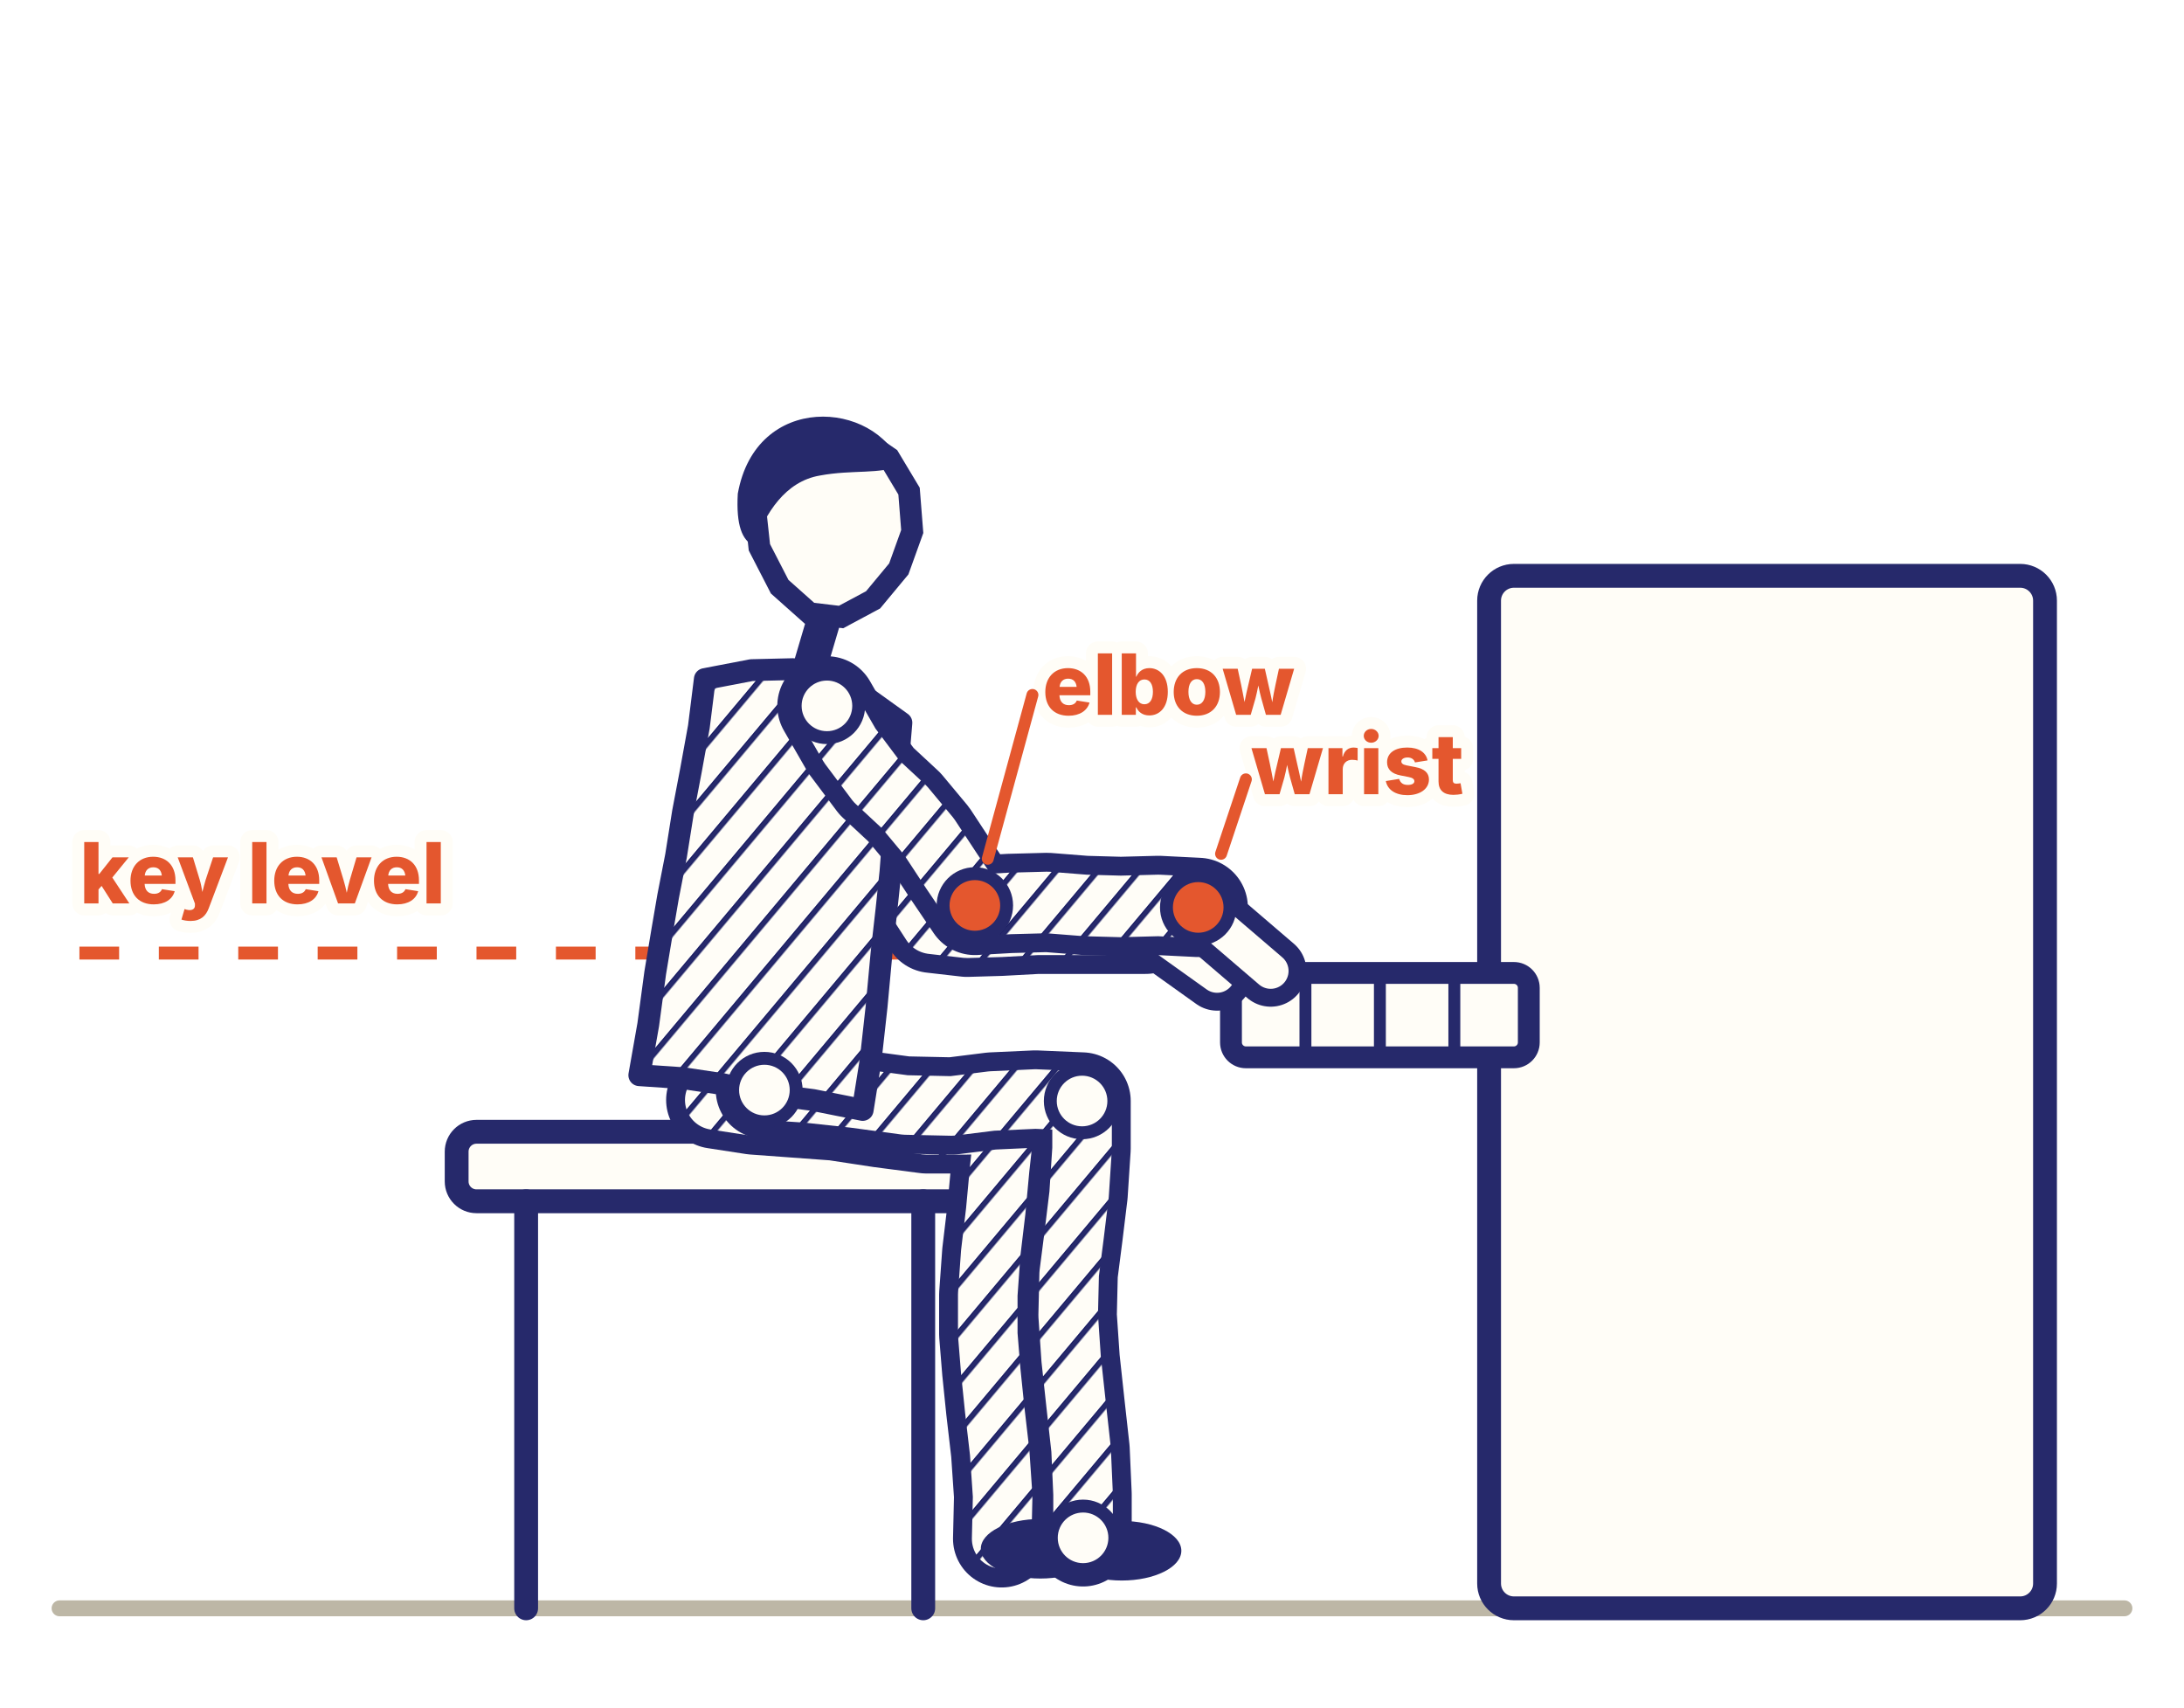
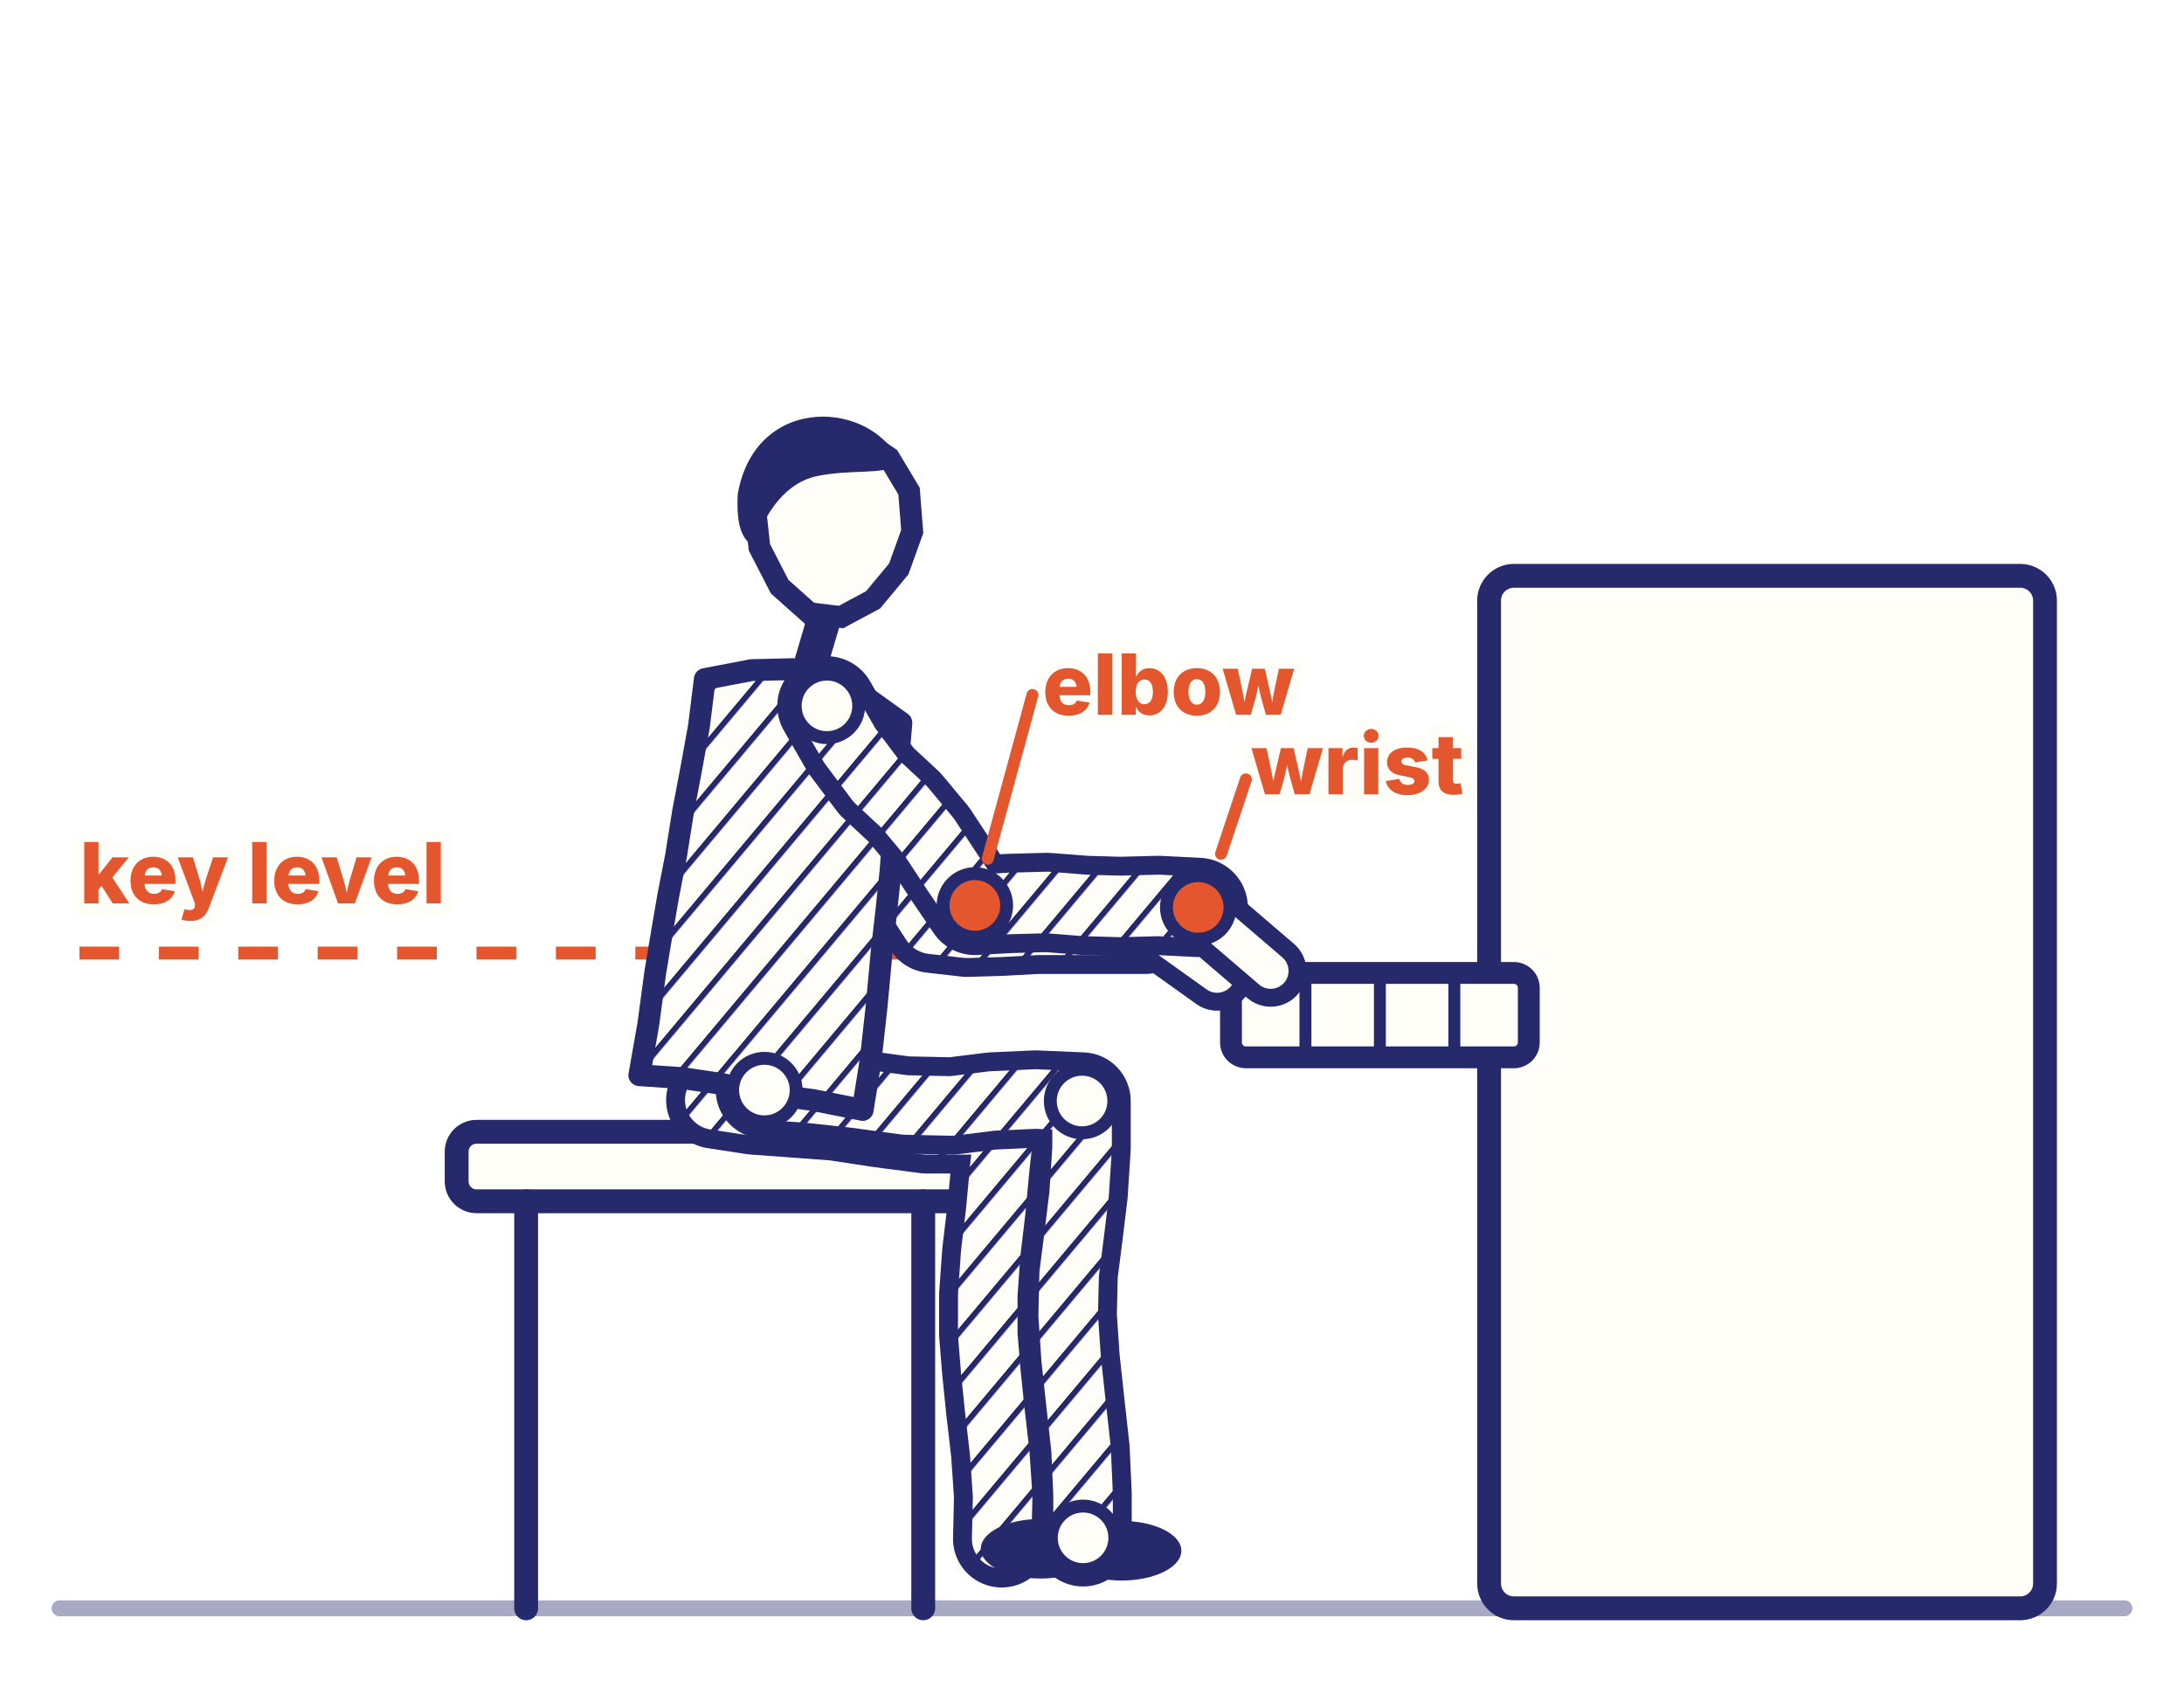
<svg xmlns="http://www.w3.org/2000/svg" viewBox="0 0 220 172" width="440" height="344">
  <defs>
    <pattern id="hpsit20" width="3.2" height="3.2" patternUnits="userSpaceOnUse" patternTransform="rotate(40)">
      <rect width="3.2" height="3.2" fill="#fffdf7" />
      <line x1="0" y1="0" x2="0" y2="3.2" stroke="#26296b" stroke-width="1.15" />
    </pattern>
  </defs>
-   <line x1="6.0" y1="162.0" x2="214.0" y2="162.0" stroke="#bdb7a6" stroke-width="1.6" stroke-linecap="round" />
+   <line x1="6.0" y1="162.0" x2="214.0" y2="162.0" stroke="rgba(38,41,107,0.4)" stroke-width="1.6" stroke-linecap="round" />
  <text stroke="#fffdf7" stroke-width="2.4" stroke-linejoin="round" paint-order="stroke" x="8" y="91" font-size="8.5" font-weight="800" fill="#e4572e" font-family="Inter,sans-serif">key level</text>
  <line x1="8" y1="96" x2="122" y2="96" stroke="#e4572e" stroke-width="1.3" stroke-dasharray="4 4" />
  <rect x="46" y="114" width="54" height="7" rx="2" fill="#fffdf7" stroke="#26296b" stroke-width="2.4" />
  <line x1="53.0" y1="121.0" x2="53.0" y2="162.0" stroke="#26296b" stroke-width="2.4" stroke-linecap="round" />
  <line x1="93.0" y1="121.0" x2="93.0" y2="162.0" stroke="#26296b" stroke-width="2.4" stroke-linecap="round" />
  <rect x="150" y="58" width="56" height="104" rx="2.5" fill="#fffdf7" stroke="#26296b" stroke-width="2.4" />
  <rect x="124" y="98" width="30" height="8.5" rx="1.5" fill="#fffdf7" stroke="#26296b" stroke-width="2.2" />
  <line x1="131.5" y1="98.0" x2="131.5" y2="106.5" stroke="#26296b" stroke-width="1.2" stroke-linecap="round" />
  <line x1="139.0" y1="98.0" x2="139.0" y2="106.5" stroke="#26296b" stroke-width="1.2" stroke-linecap="round" />
  <line x1="146.5" y1="98.0" x2="146.5" y2="106.5" stroke="#26296b" stroke-width="1.2" stroke-linecap="round" />
  <g data-who="girl" display="none">
    <path d="M72 110.8l3.9.6 4.1.3 4.1.3 4.6.7 4.6.6 4 0 3.9-.1-.5 4.5-.4 4.3-.5 4.2-.3 4.2 0 4 .3 3.7 .4 3.9 .5 4.3 .3 4.4-.1 4.3" fill="none" stroke="#26296b" stroke-width="9.8" stroke-linecap="round" stroke-linejoin="round" />
    <path d="M72 110.8l3.9.6 4.1.3 4.1.3 4.6.7 4.6.6 4 0 3.9-.1-.5 4.5-.4 4.3-.5 4.2-.3 4.2 0 4 .3 3.7 .4 3.9 .5 4.3 .3 4.4-.1 4.3" fill="none" stroke="url(#hpsit20)" stroke-width="6.0" stroke-linecap="round" stroke-linejoin="round" />
    <path d="M72 110.8l3.9.6 4.1.3 4.1.3 4.6.7 4.6.6 4 0 3.9-.1-.5 4.5-.4 4.3-.5 4.2-.3 4.2 0 4 .3 3.7 .4 3.9 .5 4.3 .3 4.4-.1 4.3" fill="none" stroke="#fffdf7" stroke-width="5" stroke-linecap="round" stroke-linejoin="round" />
    <path d="M100.4 120.3l-.5 4.4-.3 4.5-.1 4.2 .2 4 .4 4 .6 4.5 .3 4.5-.1 4.6" fill="none" stroke="#26296b" stroke-width="10.2" stroke-linecap="round" stroke-linejoin="round" />
    <path d="M100.4 120.3l-.5 4.4-.3 4.5-.1 4.2 .2 4 .4 4 .6 4.5 .3 4.5-.1 4.6" fill="none" stroke="url(#hpsit20)" stroke-width="6.4" stroke-linecap="round" stroke-linejoin="round" />
    <g transform="translate(0.8 0)">
      <ellipse cx="104.0" cy="156.0" rx="6" ry="3" fill="#26296b" />
    </g>
    <path d="M79.8 72.3l1.9 3.8 2.2 4 2.5 3.3 2.6 2.8 2.5 3.1 2.4 3.7 3.5.4 3.4-.1 3.7-.2 3.7 0 3.5 0 3.7 0" fill="none" stroke="#26296b" stroke-width="10.0" stroke-linecap="round" stroke-linejoin="round" />
    <path d="M79.8 72.3l1.9 3.8 2.2 4 2.5 3.3 2.6 2.8 2.5 3.1 2.4 3.7 3.5.4 3.4-.1 3.7-.2 3.7 0 3.5 0 3.7 0" fill="none" stroke="url(#hpsit20)" stroke-width="6.2" stroke-linecap="round" stroke-linejoin="round" />
    <path d="M79.8 72.3l1.9 3.8 2.2 4 2.5 3.3 2.6 2.8 2.5 3.1 2.4 3.7 3.5.4 3.4-.1 3.7-.2 3.7 0 3.5 0 3.7 0" fill="none" stroke="#fffdf7" stroke-width="5.2" stroke-linecap="round" stroke-linejoin="round" />
    <g transform="translate(-0.4 -0.8)">
      <polyline points="116.0,94.0 123.0,99.0" fill="none" stroke="#26296b" stroke-width="7.2" stroke-linecap="round" stroke-linejoin="round" />
    </g>
    <g transform="translate(-0.4 -0.8)">
      <polyline points="116.0,94.0 123.0,99.0" fill="none" stroke="url(#hpsit20)" stroke-width="3.4" stroke-linecap="round" stroke-linejoin="round" />
    </g>
    <g transform="translate(-0.4 -0.8)">
      <polyline points="116.0,94.0 123.0,99.0" fill="none" stroke="#fffdf7" stroke-width="3.6" stroke-linecap="round" stroke-linejoin="round" />
    </g>
    <path d="M77 109.8l4.4.3 4.6.5 5.2.7 4.7.1 4-.5 4.4-.2 4.7.2 0 4.8-.3 4.6-.5 4.1-.5 3.9-.1 4.2 .3 4.4 .5 4.6 .5 4.5 .2 4.5 0 4.4" fill="none" stroke="#26296b" stroke-width="9.8" stroke-linecap="round" stroke-linejoin="round" />
    <path d="M77 109.8l4.4.3 4.6.5 5.2.7 4.7.1 4-.5 4.4-.2 4.7.2 0 4.8-.3 4.6-.5 4.1-.5 3.9-.1 4.2 .3 4.4 .5 4.6 .5 4.5 .2 4.5 0 4.4" fill="none" stroke="url(#hpsit20)" stroke-width="6.0" stroke-linecap="round" stroke-linejoin="round" />
    <path d="M77 109.8l4.4.3 4.6.5 5.2.7 4.7.1 4-.5 4.4-.2 4.7.2 0 4.8-.3 4.6-.5 4.1-.5 3.9-.1 4.2 .3 4.4 .5 4.6 .5 4.5 .2 4.5 0 4.4" fill="none" stroke="#fffdf7" stroke-width="5" stroke-linecap="round" stroke-linejoin="round" />
    <path d="M108.8 118.5l-.4 4-.5 3.6-.3 3.8 .1 4 .3 4.2 .5 4.2 .4 4.3 .2 4.2 0 4.1" fill="none" stroke="#26296b" stroke-width="10.2" stroke-linecap="round" stroke-linejoin="round" />
    <path d="M108.8 118.5l-.4 4-.5 3.6-.3 3.8 .1 4 .3 4.2 .5 4.2 .4 4.3 .2 4.2 0 4.1" fill="none" stroke="url(#hpsit20)" stroke-width="6.4" stroke-linecap="round" stroke-linejoin="round" />
    <g transform="translate(1 0.2)">
      <ellipse cx="112.0" cy="156.0" rx="6" ry="3" fill="#26296b" />
    </g>
    <path d="M71 68.4l-.6 4.8-.8 4.4-.8 4.2-.7 4.4-.8 4.1-.6 3.5-.7 4.2-.7 5.2-.9 5.1 4.4.3 4 .6 4.5 1 4.6.6 5 1 .8-5 .6-5.4 .5-5.4 .5-4.4 .4-3.8 .3-3.9 .3-3.9 .2-3.6 .3-3.6-3.9-2.8-3.6-1.9-3.4-.7-4.2.1z" fill="#fffdf7" stroke="#26296b" stroke-width="2.2" stroke-linejoin="round" />
    <path d="M63.9 108.3l.8-4.4 .6-4.6 .7-4.1 .6-3.3 .8-3.5 .8-4.1 1.8-3.3 2-3.1 2-3.4 1.9-4 3.8.4 3.2.4 3.3 1.1 .9 3.9 1 3.5 1 3.2 1 3.2 .7 3.5 .8 3.6 .8 3.8 .9 4.2-.3 5.2-.7 4.9-.9 4.3-.8 4.3-3.6 1-3.2.7-3.2-2.2-3.5-1.8-3.6-2.3-3.2-2.8-2.9-2.4z" fill="url(#hpsit20)" stroke="#26296b" stroke-width="2.2" stroke-linejoin="round" />
    <g transform="translate(-0.1 0.1)">
      <line x1="90.4" y1="104.8" x2="82.4" y2="104.6" stroke="#fffdf7" stroke-width="1.3" stroke-linecap="round" />
    </g>
    <g transform="translate(-0.4 0.2)">
      <line x1="90.3" y1="108.6" x2="82.3" y2="108.3" stroke="#fffdf7" stroke-width="1.3" stroke-linecap="round" />
    </g>
    <g transform="translate(-0.8 0.2)">
      <line x1="90.1" y1="112.2" x2="82.1" y2="111.9" stroke="#fffdf7" stroke-width="1.3" stroke-linecap="round" />
    </g>
    <g transform="translate(-1.1 0.5)">
      <line x1="90.0" y1="116.0" x2="82.0" y2="115.7" stroke="#fffdf7" stroke-width="1.3" stroke-linecap="round" />
    </g>
    <path d="M83.3 71.1l2.3 4 2.7 3.6 2.8 2.6 2.5 3 2.3 3.5 2.3 3.4 3.5-.2 3.8-.1 3.8.3 3.6.1 3.8-.1 4 .2" fill="none" stroke="#26296b" stroke-width="10.0" stroke-linecap="round" stroke-linejoin="round" />
    <path d="M83.3 71.1l2.3 4 2.7 3.6 2.8 2.6 2.5 3 2.3 3.5 2.3 3.4 3.5-.2 3.8-.1 3.8.3 3.6.1 3.8-.1 4 .2" fill="none" stroke="url(#hpsit20)" stroke-width="6.2" stroke-linecap="round" stroke-linejoin="round" />
    <path d="M83.3 71.1l2.3 4 2.7 3.6 2.8 2.6 2.5 3 2.3 3.5 2.3 3.4 3.5-.2 3.8-.1 3.8.3 3.6.1 3.8-.1 4 .2" fill="none" stroke="#fffdf7" stroke-width="5.2" stroke-linecap="round" stroke-linejoin="round" />
    <g transform="translate(0 -0.2)">
      <polyline points="121.0,92.0 128.0,98.0" fill="none" stroke="#26296b" stroke-width="7.2" stroke-linecap="round" stroke-linejoin="round" />
    </g>
    <g transform="translate(0 -0.2)">
      <polyline points="121.0,92.0 128.0,98.0" fill="none" stroke="url(#hpsit20)" stroke-width="3.4" stroke-linecap="round" stroke-linejoin="round" />
    </g>
    <g transform="translate(0 -0.2)">
      <polyline points="121.0,92.0 128.0,98.0" fill="none" stroke="#fffdf7" stroke-width="3.6" stroke-linecap="round" stroke-linejoin="round" />
    </g>
    <g transform="translate(0.4 -0.2)">
      <line x1="83.1" y1="60.9" x2="81.0" y2="68.0" stroke="#26296b" stroke-width="3.4" stroke-linecap="round" />
    </g>
    <g transform="translate(0.9 0.2)">
      <path d="M80.2,67.9 Q72.6,67.6 73.7,73.8 Q79.0,73.2 80.2,67.9 Z" fill="#fffdf7" stroke="#26296b" stroke-width="1.1" stroke-linejoin="round" />
    </g>
    <g transform="translate(0.1 0.4)">
      <path d="M81.8,68.1 Q89.3,69.6 86.8,75.3 Q81.8,73.5 81.8,68.1 Z" fill="#fffdf7" stroke="#26296b" stroke-width="1.1" stroke-linejoin="round" />
    </g>
    <g transform="translate(0.6 0.2)">
      <path d="M80.5,72.6 l-3.2,-2.2 l-0.4,3.6 Z M80.5,72.6 l3.6,-1.4 l-0.4,3.6 Z" fill="#fffdf7" stroke="#26296b" stroke-width="1" stroke-linejoin="round" />
    </g>
    <g transform="translate(84.0 53.0) rotate(6.8) scale(1 1)">
      <path d="M-8.1 -0.9l.9 3.9 2.5 3.7 3.3 2.3 3.2 0 3-2.1 2.2-3.4 .9-3.9-.8-4-2.4-3.1-3.2-1.7-3.4-.1-3.1 1.6-2.3 2.9z" fill="#fffdf7" stroke="#26296b" stroke-width="2.2" />
      <g transform="translate(0.2 -0.7)">
        <path d="M4.6,-8.6 C-2,-13 -11.6,-9 -11.2,1 C-11,8 -11.8,16 -12.6,23.4 C-9.8,25 -6.2,24.8 -3.6,23.4 C-4.6,15 -4.8,8 -3.8,2.2 C-3,-2.2 0,-5.4 5.8,-5.8 Z" fill="#26296b" />
      </g>
      <g transform="translate(-0.3 -0.3)">
        <path d="M1.9,-10.4 C-0.4,-7.8 -2.4,-4.2 -3.4,0.4 L-5.9,0 C-4.9,-5 -2.6,-8.8 -0.4,-11.6 Z" fill="#fffdf7" stroke="#26296b" stroke-width="1.1" stroke-linejoin="round" />
      </g>
    </g>
  </g>
  <g data-who="boy">
    <path d="M72 110.8l3.9.6 4.1.3 4.1.3 4.6.7 4.6.6 4 0 3.9-.1-.5 4.5-.4 4.3-.5 4.2-.3 4.2 0 4 .3 3.7 .4 3.9 .5 4.3 .3 4.4-.1 4.3" fill="none" stroke="#26296b" stroke-width="9.8" stroke-linecap="round" stroke-linejoin="round" />
    <path d="M72 110.8l3.9.6 4.1.3 4.1.3 4.6.7 4.6.6 4 0 3.9-.1-.5 4.5-.4 4.3-.5 4.2-.3 4.2 0 4 .3 3.7 .4 3.9 .5 4.3 .3 4.4-.1 4.3" fill="none" stroke="url(#hpsit20)" stroke-width="6.0" stroke-linecap="round" stroke-linejoin="round" />
    <g transform="translate(0.8 0)">
      <ellipse cx="104.0" cy="156.0" rx="6" ry="3" fill="#26296b" />
    </g>
    <path d="M79.8 72.3l1.9 3.8 2.2 4 2.5 3.3 2.6 2.8 2.5 3.1 2.4 3.7 3.5.4 3.4-.1 3.7-.2 3.7 0 3.5 0 3.7 0" fill="none" stroke="#26296b" stroke-width="10.0" stroke-linecap="round" stroke-linejoin="round" />
    <path d="M79.8 72.3l1.9 3.8 2.2 4 2.5 3.3 2.6 2.8 2.5 3.1 2.4 3.7 3.5.4 3.4-.1 3.7-.2 3.7 0 3.5 0 3.7 0" fill="none" stroke="url(#hpsit20)" stroke-width="6.2" stroke-linecap="round" stroke-linejoin="round" />
    <g transform="translate(-0.4 -0.8)">
      <polyline points="116.0,94.0 123.0,99.0" fill="none" stroke="#26296b" stroke-width="7.2" stroke-linecap="round" stroke-linejoin="round" />
    </g>
    <g transform="translate(-0.4 -0.8)">
      <polyline points="116.0,94.0 123.0,99.0" fill="none" stroke="url(#hpsit20)" stroke-width="3.4" stroke-linecap="round" stroke-linejoin="round" />
    </g>
    <g transform="translate(-0.4 -0.8)">
      <polyline points="116.0,94.0 123.0,99.0" fill="none" stroke="#fffdf7" stroke-width="3.6" stroke-linecap="round" stroke-linejoin="round" />
    </g>
    <path d="M77 109.8l4.4.3 4.6.5 5.2.7 4.7.1 4-.5 4.4-.2 4.7.2 0 4.8-.3 4.6-.5 4.1-.5 3.9-.1 4.2 .3 4.4 .5 4.6 .5 4.5 .2 4.5 0 4.4" fill="none" stroke="#26296b" stroke-width="9.8" stroke-linecap="round" stroke-linejoin="round" />
    <path d="M77 109.8l4.4.3 4.6.5 5.2.7 4.7.1 4-.5 4.4-.2 4.7.2 0 4.8-.3 4.6-.5 4.1-.5 3.9-.1 4.2 .3 4.4 .5 4.6 .5 4.5 .2 4.5 0 4.4" fill="none" stroke="url(#hpsit20)" stroke-width="6.0" stroke-linecap="round" stroke-linejoin="round" />
    <g transform="translate(1 0.2)">
      <ellipse cx="112.0" cy="156.0" rx="6" ry="3" fill="#26296b" />
    </g>
    <path d="M71 68.4l-.6 4.8-.8 4.4-.8 4.2-.7 4.4-.8 4.1-.6 3.5-.7 4.2-.7 5.2-.9 5.1 4.4.3 4 .6 4.5 1 4.6.6 5 1 .8-5 .6-5.4 .5-5.4 .5-4.4 .4-3.8 .3-3.9 .3-3.9 .2-3.6 .3-3.6-3.9-2.8-3.6-1.9-3.4-.7-4.2.1z" fill="url(#hpsit20)" stroke="#26296b" stroke-width="2.2" stroke-linejoin="round" />
    <path d="M83.3 71.1l2.3 4 2.7 3.6 2.8 2.6 2.5 3 2.3 3.5 2.3 3.4 3.5-.2 3.8-.1 3.8.3 3.6.1 3.8-.1 4 .2" fill="none" stroke="#26296b" stroke-width="10.0" stroke-linecap="round" stroke-linejoin="round" />
    <path d="M83.3 71.1l2.3 4 2.7 3.6 2.8 2.6 2.5 3 2.3 3.5 2.3 3.4 3.5-.2 3.8-.1 3.8.3 3.6.1 3.8-.1 4 .2" fill="none" stroke="url(#hpsit20)" stroke-width="6.2" stroke-linecap="round" stroke-linejoin="round" />
    <g transform="translate(0 -0.2)">
      <polyline points="121.0,92.0 128.0,98.0" fill="none" stroke="#26296b" stroke-width="7.2" stroke-linecap="round" stroke-linejoin="round" />
    </g>
    <g transform="translate(0 -0.2)">
      <polyline points="121.0,92.0 128.0,98.0" fill="none" stroke="url(#hpsit20)" stroke-width="3.4" stroke-linecap="round" stroke-linejoin="round" />
    </g>
    <g transform="translate(0 -0.2)">
      <polyline points="121.0,92.0 128.0,98.0" fill="none" stroke="#fffdf7" stroke-width="3.6" stroke-linecap="round" stroke-linejoin="round" />
    </g>
    <g transform="translate(0.4 -0.2)">
      <line x1="83.1" y1="60.9" x2="81.0" y2="68.0" stroke="#26296b" stroke-width="3.4" stroke-linecap="round" />
    </g>
    <g transform="translate(84.0 53.0) rotate(6.8) scale(1 1)">
      <path d="M-8.1 -0.9l.9 3.9 2.5 3.7 3.3 2.3 3.2 0 3-2.1 2.2-3.4 .9-3.9-.8-4-2.4-3.1-3.2-1.7-3.4-.1-3.1 1.6-2.3 2.9z" fill="#fffdf7" stroke="#26296b" stroke-width="2.2" />
      <g transform="translate(-0.4 -0.5)">
        <path d="M6.4,-6.4 C3,-12.6 -9,-12 -9.6,-1.6 C-9.4,1.6 -8.6,3 -7.4,3.4 C-6.6,0 -5,-3.4 -1.6,-4.4 C1.6,-5.4 4.4,-5.2 6.4,-6.4 Z" fill="#26296b" />
      </g>
    </g>
  </g>
  <g transform="translate(0.3 0.1)">
    <circle cx="83.0" cy="71.0" r="3.2" fill="#fffdf7" stroke="#26296b" stroke-width="1.3" />
  </g>
  <g transform="translate(0.2 0.2)">
    <circle cx="98.0" cy="91.0" r="3.2" fill="#e4572e" stroke="#26296b" stroke-width="1.3" />
  </g>
  <g transform="translate(-0.3 -0.6)">
    <circle cx="121.0" cy="92.0" r="3.2" fill="#e4572e" stroke="#26296b" stroke-width="1.3" />
  </g>
  <g transform="translate(-1 -0.2)">
    <circle cx="78.0" cy="110.0" r="3.2" fill="#fffdf7" stroke="#26296b" stroke-width="1.3" />
  </g>
  <g transform="translate(1 -0.1)">
    <circle cx="108.0" cy="111.0" r="3.2" fill="#fffdf7" stroke="#26296b" stroke-width="1.3" />
  </g>
  <g transform="translate(1.1 -0.1)">
    <circle cx="108.0" cy="155.0" r="3.2" fill="#fffdf7" stroke="#26296b" stroke-width="1.3" />
  </g>
  <text stroke="#fffdf7" stroke-width="2.4" stroke-linejoin="round" paint-order="stroke" x="105" y="72" text-anchor="start" font-size="8.5" font-weight="800" fill="#e4572e" font-family="Inter,sans-serif">elbow</text>
  <path d="M104,70 L99.5,86.5" stroke="#e4572e" stroke-width="1.2" stroke-linecap="round" />
  <text stroke="#fffdf7" stroke-width="2.4" stroke-linejoin="round" paint-order="stroke" x="126" y="80" text-anchor="start" font-size="8.5" font-weight="800" fill="#e4572e" font-family="Inter,sans-serif">wrist</text>
  <path d="M125.5,78.5 L123,86" stroke="#e4572e" stroke-width="1.2" stroke-linecap="round" />
</svg>
